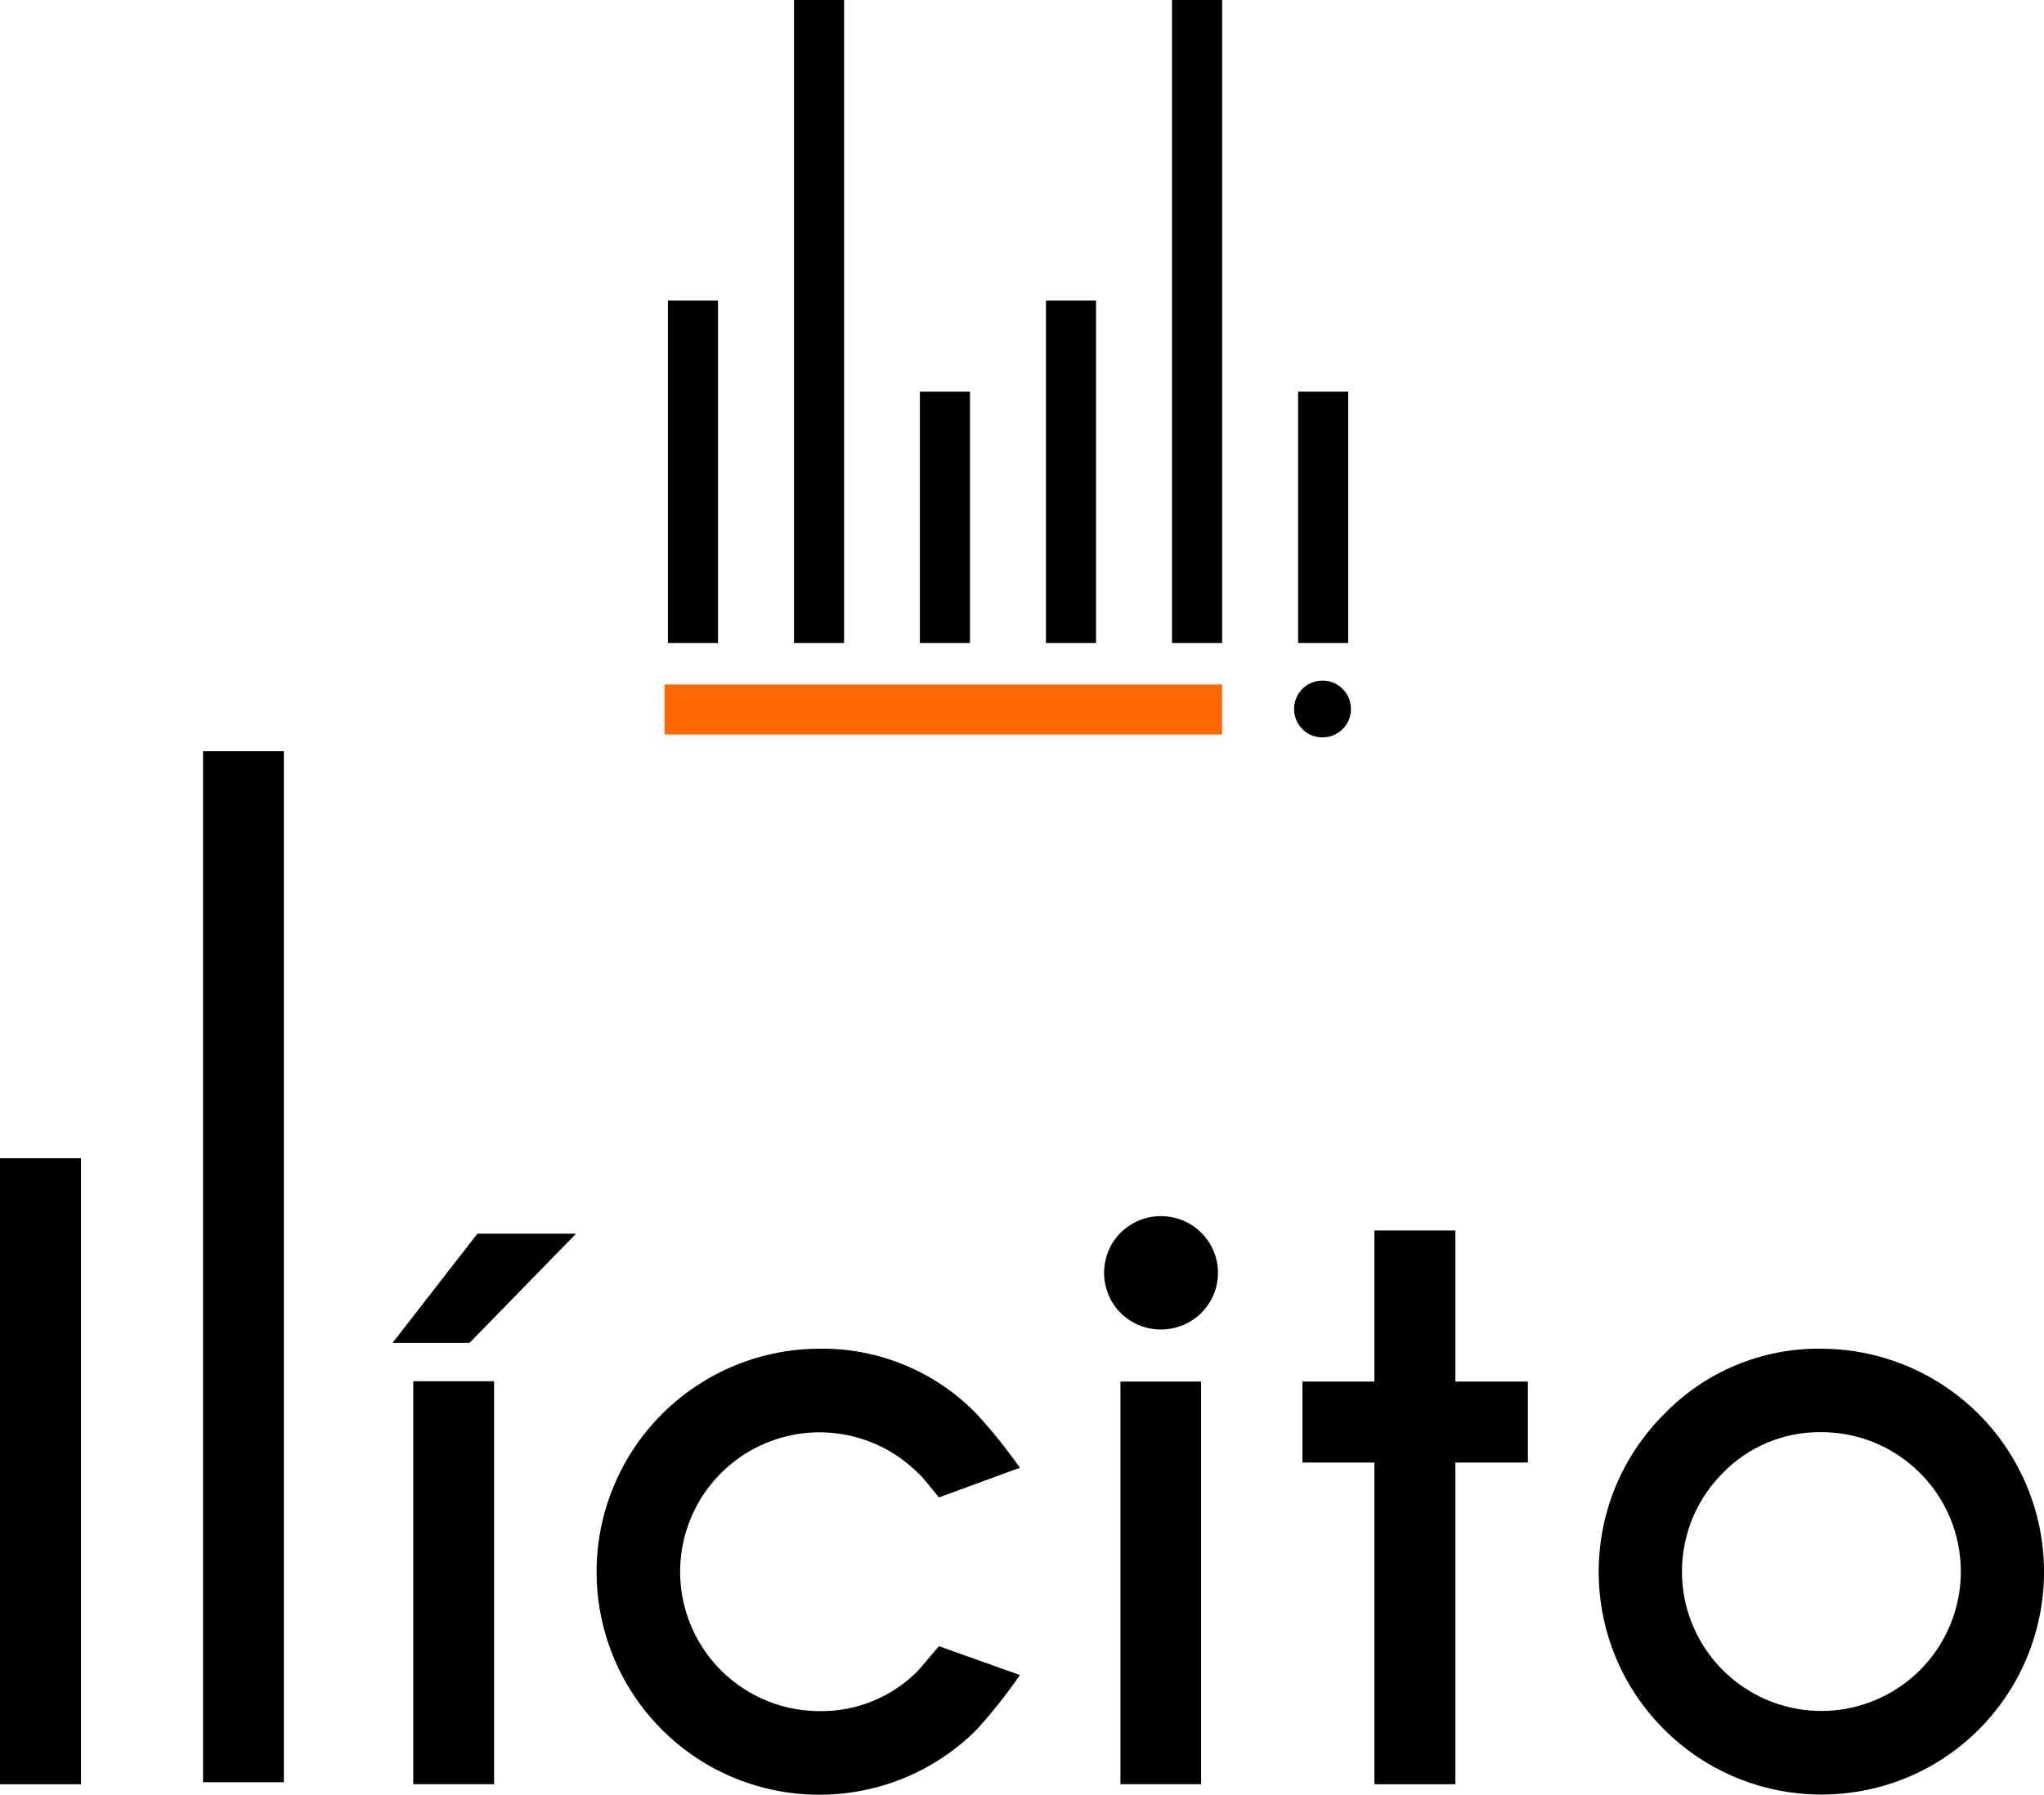
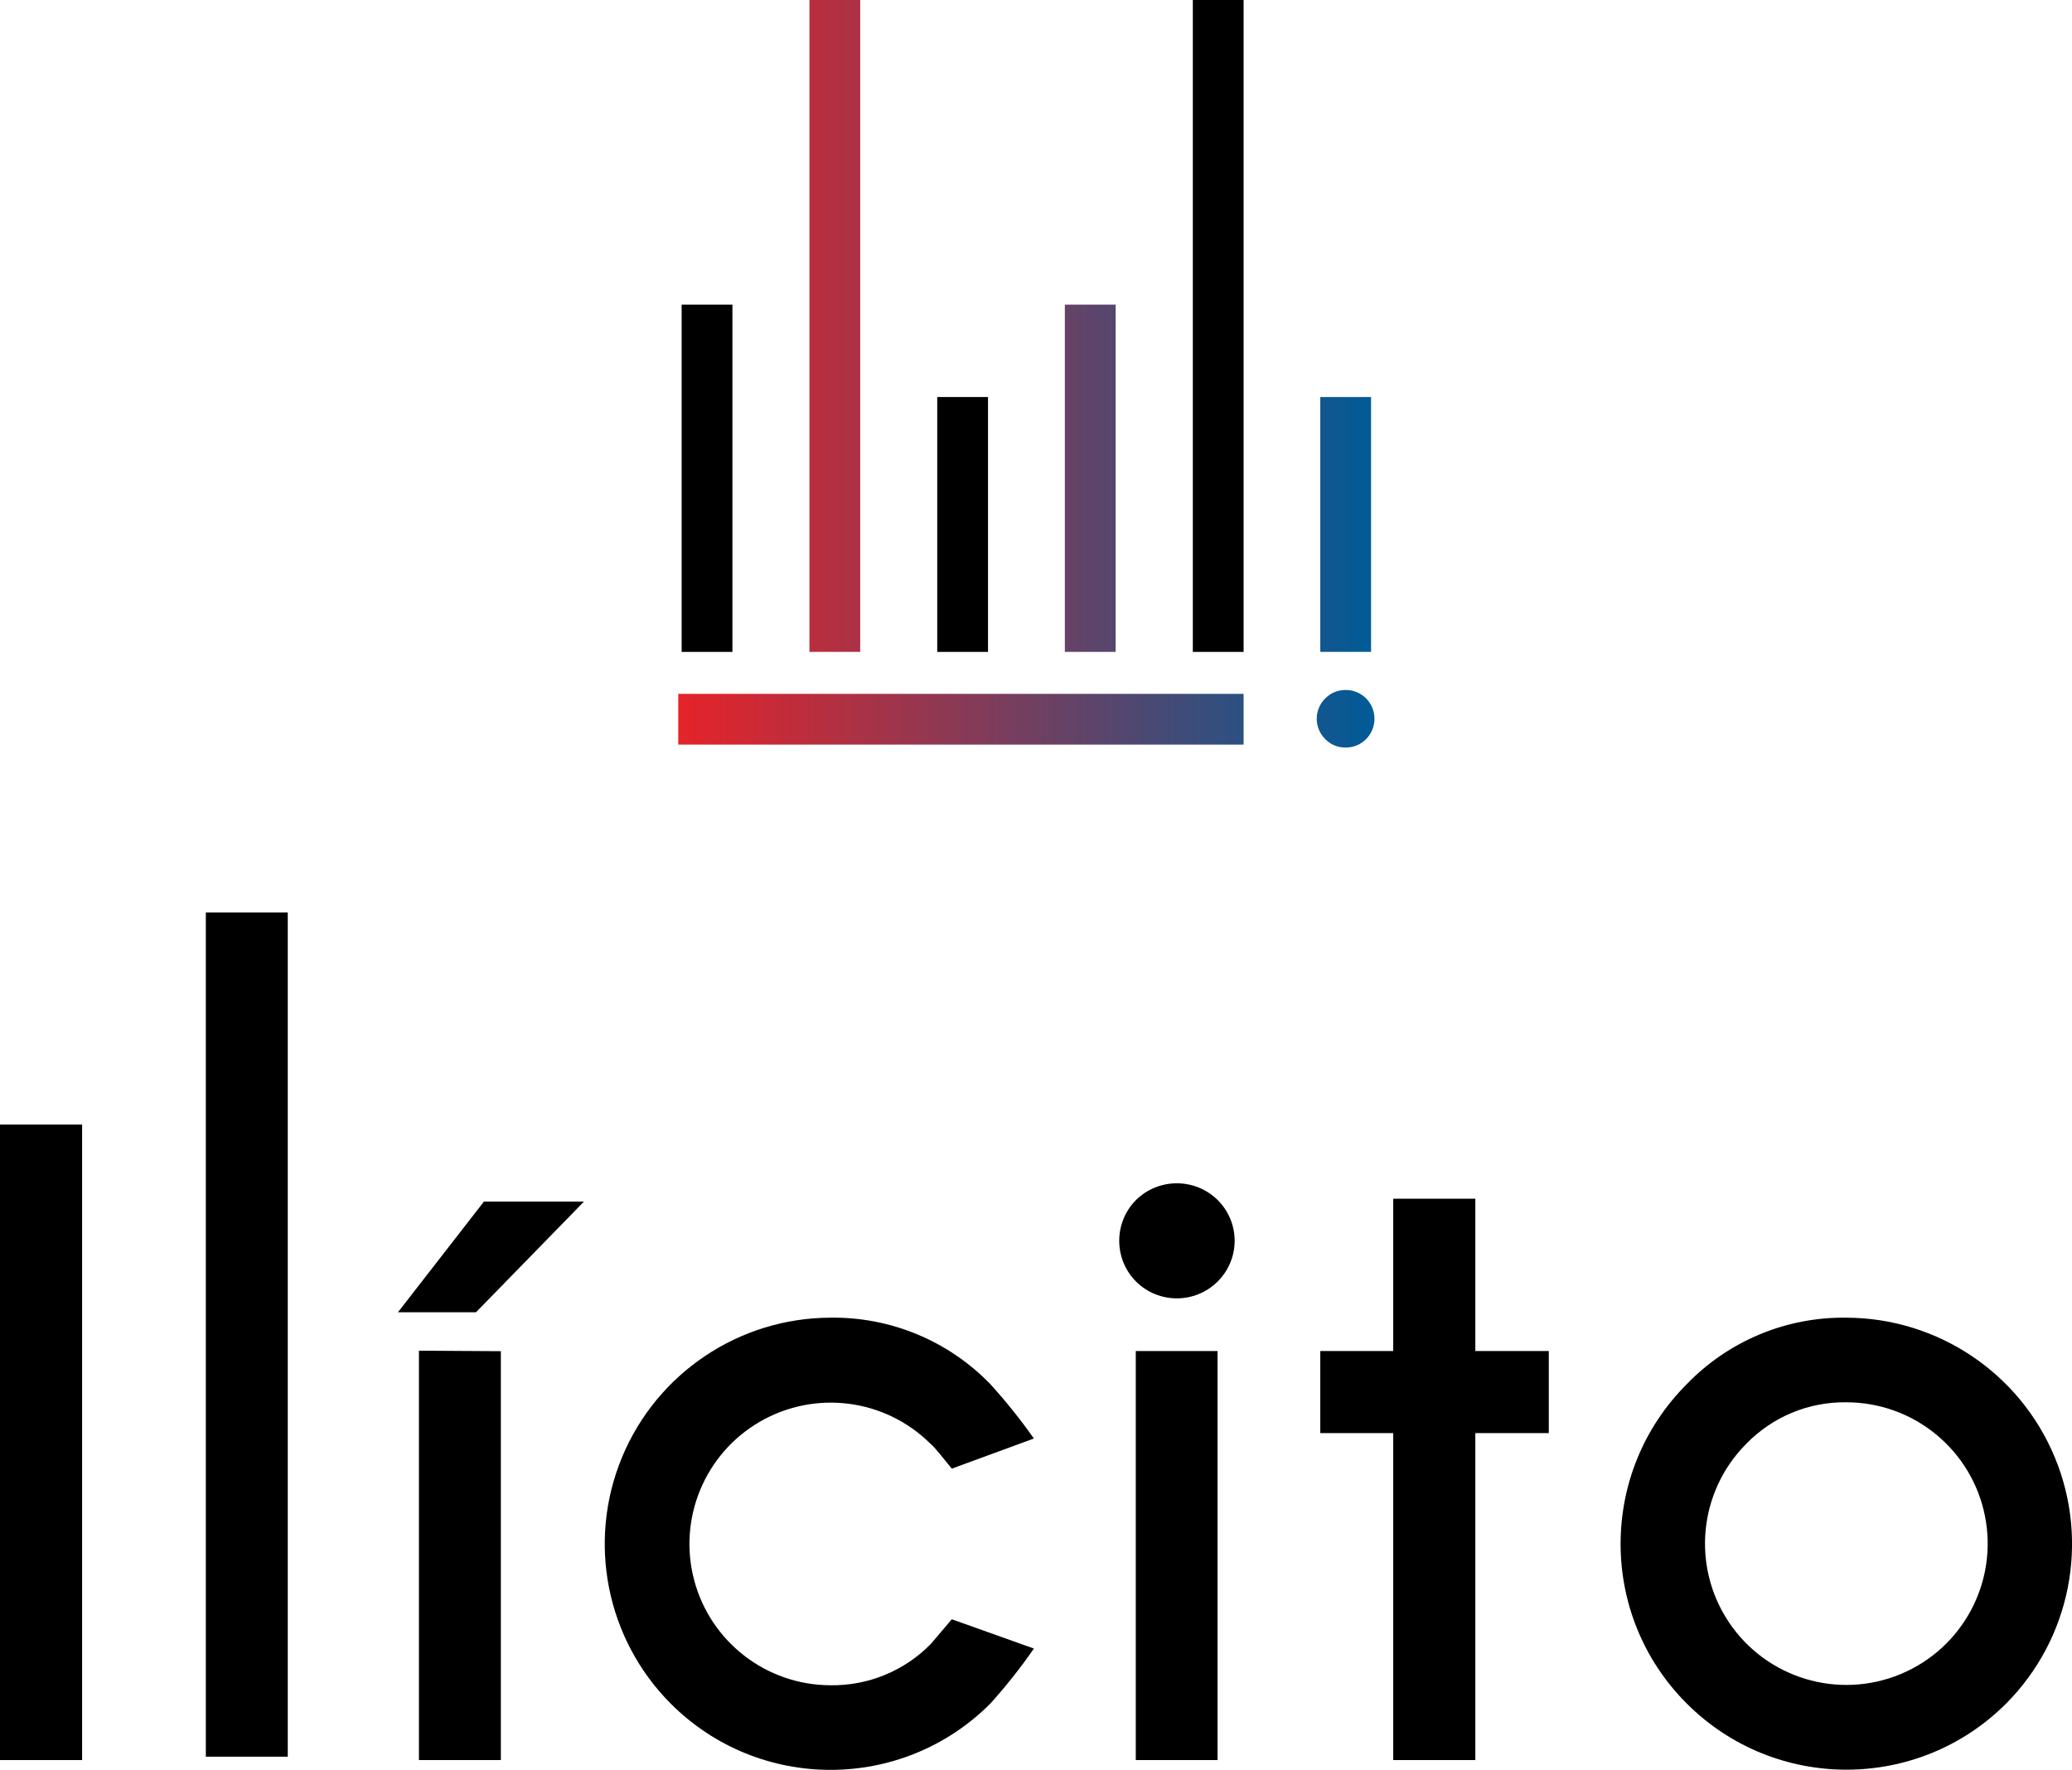
- <svg xmlns="http://www.w3.org/2000/svg" viewBox="0 0 122.41 107.51">
+ <svg xmlns="http://www.w3.org/2000/svg" viewBox="0 0 122.41 104.58">
  <defs>
-     <style>.cls-1{fill:#ff6700;}</style>
+     <style>.cls-1{fill:url(#Degradado_sin_nombre_85);}</style>
+     <linearGradient id="Degradado_sin_nombre_85" x1="40.07" y1="22.09" x2="81.2" y2="22.09" gradientUnits="userSpaceOnUse">
+       <stop offset="0" stop-color="#e62329" />
+       <stop offset="1" stop-color="#005b97" />
+     </linearGradient>
  </defs>
  <g id="Capa_2" data-name="Capa 2">
    <g id="Capa_1-2" data-name="Capa 1">
-       <path d="M4.85,69.38v37.5H0V69.38Z" />
-       <path d="M28.59,73.9H34.5l-6.38,6.54H23.51Zm1,8.84v24.14H24.75V82.74Z" />
-       <path d="M56.23,98.61l4.85,1.73a31.87,31.87,0,0,1-2.58,3.26,13.34,13.34,0,0,1-18.87,0,13.37,13.37,0,0,1,9.42-22.81,12.88,12.88,0,0,1,9.45,3.92,33.08,33.08,0,0,1,2.58,3.21L56.23,89.7c-.63-.77-1-1.26-1.27-1.48a8.35,8.35,0,1,0-5.91,14.28A8.13,8.13,0,0,0,55,100.06C55.19,99.84,55.6,99.36,56.23,98.61Z" />
-       <path d="M71.93,73.83a3.39,3.39,0,0,1,0,4.83,3.44,3.44,0,0,1-4.81,0,3.42,3.42,0,0,1,0-4.83,3.44,3.44,0,0,1,4.81,0Zm0,8.93v24.12H67.1V82.76Z" />
-       <path d="M82.31,82.76V73.71h4.85v9.05H91.5v4.85H87.16v19.27H82.31V87.61H78V82.76Z" />
-       <path d="M109.08,80.79a13.37,13.37,0,0,1,9.43,22.81A13.34,13.34,0,1,1,99.66,84.71,12.85,12.85,0,0,1,109.08,80.79Zm-5.92,7.46a8.35,8.35,0,1,0,5.92-2.46A8.08,8.08,0,0,0,103.16,88.25Z" />
-       <path d="M17,45v61.76H12.16V45Z" />
-       <path d="M43,18V38.52H40V18Z" />
-       <path d="M50.55,0V38.52h-3V0Z" />
-       <path d="M58.09,23.46V38.52h-3V23.46Z" />
-       <path d="M65.64,18V38.52h-3V18Z" />
-       <path d="M73.19,0V38.52h-3V0Z" />
-       <path d="M80.74,23.46V38.52h-3V23.46Z" />
-       <path class="cls-1" d="M39.8,41H73.19v3H39.8Z" />
-       <path d="M78,43.68a1.71,1.71,0,0,1,0-2.42,1.71,1.71,0,0,1,1.21-.49,1.66,1.66,0,0,1,1.19.49,1.7,1.7,0,0,1-1.19,2.91A1.67,1.67,0,0,1,78,43.68Z" />
+       <path d="M17,53.92V103.8H12.16V53.92Z" />
+       <path d="M4.85,66.45V104H0V66.45Z" />
+       <path d="M28.59,71H34.5l-6.38,6.54H23.51Zm1,8.84V104H24.75V79.81Z" />
+       <path d="M56.23,95.68l4.85,1.73a31.87,31.87,0,0,1-2.58,3.26,13.34,13.34,0,0,1-18.87,0,13.37,13.37,0,0,1,9.42-22.81,12.88,12.88,0,0,1,9.45,3.92A33.08,33.08,0,0,1,61.08,85l-4.85,1.78c-.63-.77-1-1.26-1.27-1.48a8.35,8.35,0,1,0-5.91,14.28A8.13,8.13,0,0,0,55,97.13C55.19,96.91,55.6,96.43,56.23,95.68Z" />
+       <path d="M71.93,70.9a3.39,3.39,0,0,1,0,4.83,3.42,3.42,0,0,1-4.81,0,3.42,3.42,0,0,1,0-4.83,3.44,3.44,0,0,1,4.81,0Zm0,8.93V104H67.1V79.83Z" />
+       <path d="M82.31,79.83v-9h4.85v9H91.5v4.85H87.16V104H82.31V84.68H78V79.83Z" />
+       <path d="M109.08,77.86a13.37,13.37,0,0,1,9.43,22.81A13.34,13.34,0,1,1,99.66,81.78,12.85,12.85,0,0,1,109.08,77.86Zm-5.92,7.46a8.35,8.35,0,1,0,5.92-2.46A8.08,8.08,0,0,0,103.16,85.32Z" />
+       <path d="M43.27,18V38.52h-3V18Z" />
+       <path d="M58.37,23.46V38.52h-3V23.46Z" />
+       <path d="M73.47,0V38.52h-3V0Z" />
+       <path class="cls-1" d="M50.82,0V38.52h-3V0ZM65.91,18V38.52h-3V18ZM81,23.46V38.52H78V23.46ZM40.07,41h33.4v3H40.07ZM78.3,43.68a1.69,1.69,0,0,1,0-2.42,1.67,1.67,0,0,1,1.2-.49,1.7,1.7,0,0,1,1.2.49,1.71,1.71,0,0,1,0,2.42,1.66,1.66,0,0,1-1.2.49A1.63,1.63,0,0,1,78.3,43.68Z" />
    </g>
  </g>
</svg>
